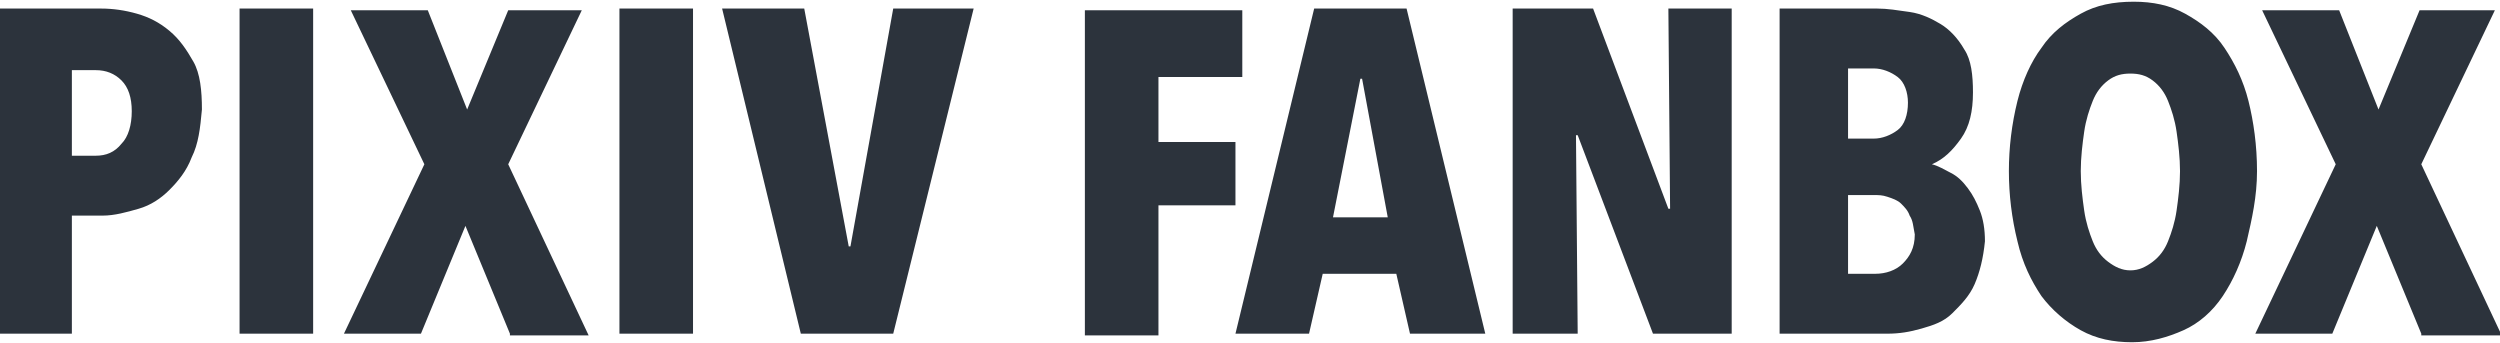
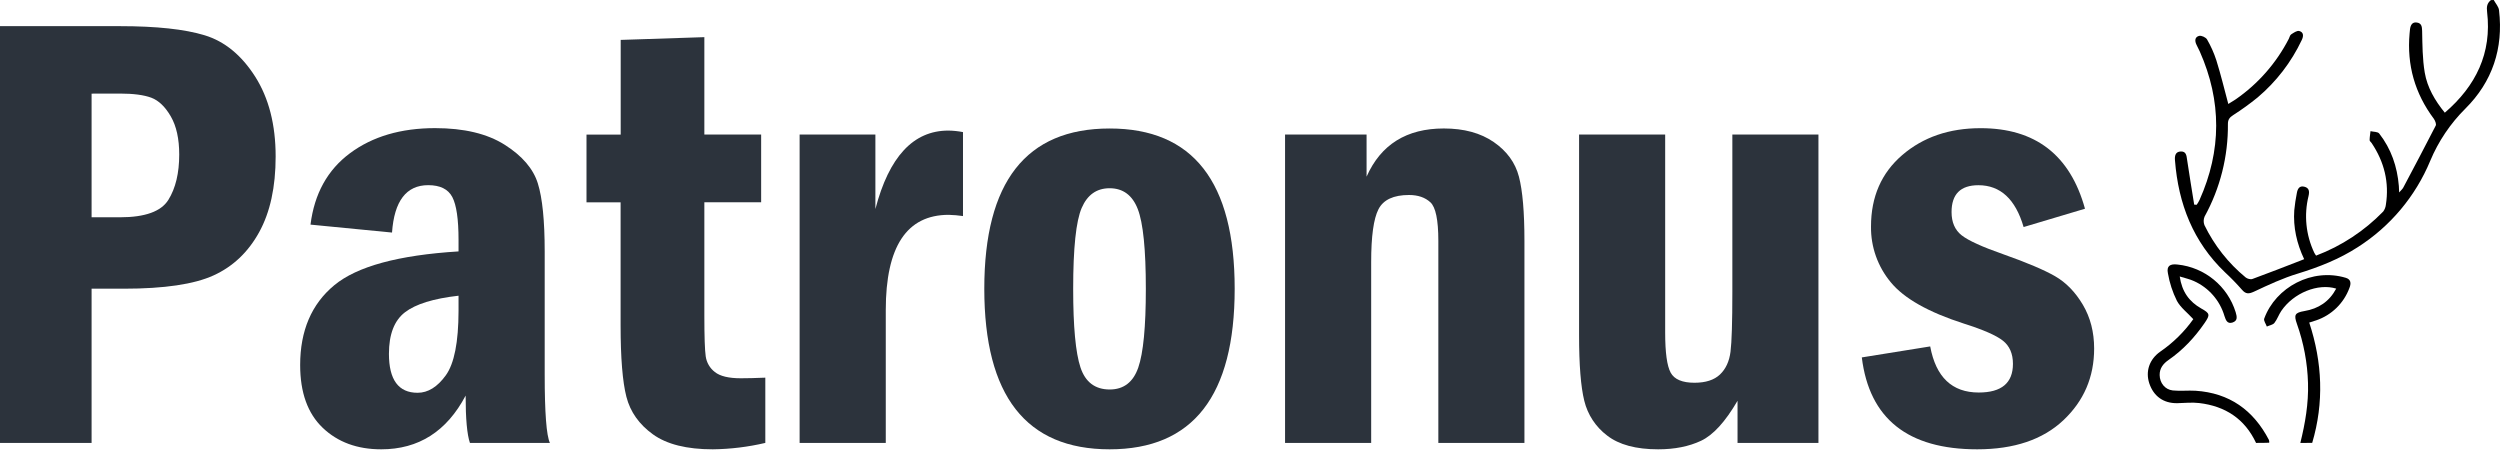
- <svg xmlns="http://www.w3.org/2000/svg" viewBox="10 55 146.1 20">
-   <path fill="#2C333C" d="M21.2 64.2c-.3.8-.8 1.4-1.3 1.9s-1.1.9-1.8 1.1c-.7.2-1.4.4-2.1.4h-1.8v6.9H10v-19h5.9c.7 0 1.4.1 2.1.3.7.2 1.3.5 1.9 1 .6.5 1 1.1 1.4 1.8s.5 1.7.5 2.8c-.1 1.1-.2 2-.6 2.8zm-4.1-4.5c-.4-.4-.9-.6-1.5-.6h-1.4v5h1.4c.6 0 1.1-.2 1.5-.7.4-.4.6-1.1.6-1.9 0-.8-.2-1.4-.6-1.8zM24 74.5v-19h4.3v19H24zm15.8 0l-2.6-6.3-2.6 6.3h-4.5l4.7-9.9-4.3-9H35l2.3 5.8 2.4-5.8H44l-4.3 9 4.7 10h-4.6zm6.4 0v-19h4.3v19h-4.3zm16 0h-5.4l-4.6-19H57l2.6 13.9h.1l2.5-13.9h4.7l-4.7 19zm15.5-15.1v3.9h4.5V67h-4.5v7.6h-4.3v-19h9.2v3.9h-4.9zm14.7 15.1l-.8-3.5h-4.3l-.8 3.5h-4.3l4.6-19h5.4l4.6 19h-4.4zm-2.8-14.9h-.1l-1.6 8.1h3.2l-1.5-8.1zm17 14.9l-4.4-11.6h-.1l.1 11.6h-3.8v-19h4.7l4.4 11.7h.1l-.1-11.7h3.7v19h-4.6zm18.8-2.9c-.3.7-.8 1.2-1.3 1.7s-1.1.7-1.8.9-1.3.3-2 .3H114v-19h5.7c.6 0 1.2.1 1.9.2s1.3.4 1.8.7c.5.3 1 .8 1.4 1.5.4.6.5 1.5.5 2.5 0 1.1-.2 2-.7 2.7-.5.7-1 1.2-1.7 1.5.4.1.7.3 1.1.5s.7.5 1 .9.5.8.7 1.3c.2.5.3 1.1.3 1.8-.1 1-.3 1.8-.6 2.5zm-4.5-12.1c-.4-.3-.9-.5-1.4-.5H118v4.1h1.5c.5 0 1-.2 1.4-.5.4-.3.6-.9.6-1.6 0-.6-.2-1.2-.6-1.5zm.7 8.1c-.1-.3-.3-.5-.5-.7s-.5-.3-.8-.4c-.3-.1-.5-.1-.8-.1H118V71h1.6c.6 0 1.2-.2 1.6-.6s.7-.9.7-1.7c-.1-.5-.1-.8-.3-1.1zm19.7 1.5c-.3 1.2-.8 2.3-1.4 3.2-.6.9-1.4 1.6-2.3 2s-1.9.7-3 .7-2.1-.2-3-.7c-.9-.5-1.7-1.2-2.3-2-.6-.9-1.1-1.9-1.4-3.2a17.045 17.045 0 010-8.2c.3-1.2.8-2.3 1.4-3.1.6-.9 1.4-1.5 2.3-2 .9-.5 1.9-.7 3.1-.7 1.1 0 2.1.2 3 .7s1.7 1.1 2.3 2c.6.9 1.1 1.9 1.4 3.1.3 1.2.5 2.6.5 4.1s-.3 2.8-.6 4.1zm-4.1-6.4c-.1-.7-.3-1.3-.5-1.8s-.5-.9-.9-1.2c-.4-.3-.8-.4-1.3-.4s-.9.1-1.3.4c-.4.3-.7.7-.9 1.2-.2.5-.4 1.1-.5 1.8-.1.7-.2 1.5-.2 2.3s.1 1.6.2 2.3c.1.7.3 1.3.5 1.8s.5.9.9 1.2c.4.3.8.5 1.3.5s.9-.2 1.3-.5.7-.7.9-1.2c.2-.5.4-1.1.5-1.8.1-.7.2-1.5.2-2.3s-.1-1.6-.2-2.3zm14.3 11.8l-2.6-6.3-2.6 6.3h-4.5l4.7-9.9-4.3-9h4.5l2.3 5.8 2.4-5.8h4.4l-4.3 9 4.7 10h-4.7z" />
+ <svg xmlns="http://www.w3.org/2000/svg" viewBox="0 0 1919.14 344.92">
+   <defs>
+     <style>.cls-1{fill:#2c333c;}</style>
+   </defs>
+   <g id="图层_2" data-name="图层 2">
+     <g id="图层_1-2" data-name="图层 1">
+       <path class="cls-1" d="M0,20.08H92.11q42,0,65,7t38.79,31.76q15.7,24.73,15.7,61.29,0,35.16-12.66,58.13t-35,33.16q-22.38,10.2-68.79,10.2H70.31V340H0Zm70.31,51.8V166.8h21.8q28.83,0,37.15-13.39t8.32-34.77q0-18.09-6.45-29.25T116.13,75q-8.56-3.17-24-3.17Z" />
+       <path class="cls-1" d="M300.94,178.52l-62.58-6.09q4.45-35.62,30.35-54.84T334,98.36q33.28,0,53.44,12.77t25.43,29.65q5.27,16.88,5.27,52.27V287.5q0,44.07,4,52.5h-61.4q-3.3-9.61-3.29-36.33-21.76,41.25-64.8,41.25-27.61,0-44.92-16.52t-17.31-48.16q0-39.61,26.2-61.29T352,193v-8.91q0-23.67-4.78-32.81t-18.55-9.14Q303.5,142.19,300.94,178.52ZM352,227q-28.83,3.27-41.13,12.73t-12.3,31.89q0,29.9,22,29.9,12,0,21.68-13.43T352,238.71Z" />
+       <path class="cls-1" d="M476.48,30.63l64.22-2.11v74.77H584.3v52H540.7v87q0,24.14,1.05,31.29a18.37,18.37,0,0,0,7,12q6,4.81,20,4.8,7.5,0,18.75-.47V340a186.14,186.14,0,0,1-40.31,4.92q-30,0-45.94-11.48t-20.39-28.83q-4.45-17.34-4.45-55.08V155.31H450.23v-52h26.25Z" />
+       <path class="cls-1" d="M613.83,103.28H672v57.19q15.7-60.23,56-60.23a62.66,62.66,0,0,1,11.25,1.17v64.45a94.13,94.13,0,0,0-11-.94q-48.28,0-48.28,73.13V340H613.83Z" />
+       <path class="cls-1" d="M947.81,221.64q0,123.28-96,123.28-96.21,0-96.21-123.28,0-123,96.21-123Q947.81,98.59,947.81,221.64Zm-68.2.12q0-45.3-6.19-61.26t-21.59-16q-14.94,0-21.47,15.14t-6.53,62.08q0,43.43,5.6,60.33T851.84,299q16.1,0,21.94-16.78T879.61,221.76Z" />
+       <path class="cls-1" d="M986.48,103.28h62.58v32.34q16.4-37,59.3-37,23.2,0,38.32,10.43t19.34,26.6q4.22,16.17,4.22,49.22V340h-66.09V184.84q0-23.91-6.09-29.53t-16.41-5.62q-17.81,0-23.44,10.9t-5.62,40.66V340H986.48Z" />
+       <path class="cls-1" d="M1212.19,103.28h66.09V255.34q0,23,4.22,30.74t18.28,7.74q12.89,0,19.57-6.34t8.09-17.48q1.41-11.15,1.41-45.87V103.28h66.09V340h-62.11V307.66q-14.06,24.14-28,30.7t-32.93,6.56q-25.55,0-39.14-10.55a47.37,47.37,0,0,1-17.58-26.72q-4-16.17-4-50.39Z" />
+       <path class="cls-1" d="M1600.55,160.23l-47.11,14.06q-9.38-32.11-34.69-32.11-20.63,0-20.62,20.63,0,11.72,7.73,17.81t31.88,14.53q27.19,9.61,39.84,16.88t21.33,21.91q8.67,14.65,8.67,33.63,0,32.82-23.67,55.08t-66.09,22.27q-79.92,0-88.59-70.55l52.5-8.44q6.56,35.39,37.27,35.39,26.25,0,26.25-22,0-11.72-7.73-17.81t-30-13.12q-40.78-13.12-56-31.64a65.5,65.5,0,0,1-15.23-42.89q0-34.22,24-54.84t60.12-20.62Q1583.44,98.36,1600.55,160.23Z" />
+       <path d="M1914.33,0c1.47,2.72,3.85,5.21,4.08,8,3.4,29.13-5.1,54.74-25.84,75.37a123.91,123.91,0,0,0-27,40.12,144,144,0,0,1-55.53,66.19c-14.17,9.18-29.69,15.3-45.9,20.29-11.67,3.51-22.78,8.73-33.89,13.94-4,1.81-6.23,1.93-9.18-1.47a181.44,181.44,0,0,0-13-13.37c-24.48-23.35-35.81-52.59-38.42-85.79-.34-3.51.23-6.91,4.53-7,4-.11,4.31,3.06,4.76,6.35,1.7,11.56,3.63,23,5.44,34.45a11,11,0,0,1,1.93.11,27.84,27.84,0,0,0,2.15-3.63q25.5-57,.23-114c-.79-1.7-1.59-3.4-2.49-5.1-1.47-2.95-1.47-6,1.93-6.91,1.81-.45,5.21,1.13,6.12,2.72a84,84,0,0,1,7.14,16c3.4,10.88,6.12,22.1,9.18,33.55,1.7-1.13,3.74-2.27,5.78-3.63A127.22,127.22,0,0,0,1757,29.81c.57-1.13.91-2.83,1.81-3.4,1.93-1.25,4.42-3.06,6.23-2.61,3.4.91,3.4,3.85,1.93,6.91a130.63,130.63,0,0,1-33.89,44.09,203.58,203.58,0,0,1-18.81,13.6c-2.61,1.7-4,3.29-4,6.69a144.67,144.67,0,0,1-17.91,71.17,8.78,8.78,0,0,0-.11,6.57A119.79,119.79,0,0,0,1723.93,213c1.25,1,3.74,1.7,5.21,1.13,12.35-4.53,24.59-9.29,36.83-14.05.79-.34,1.7-.68,2.83-1.13-5.67-12-8.5-24.48-7.59-37.51a131.21,131.21,0,0,1,2-13.37c.57-3.17,2-5.67,5.67-4.76,3.85.91,4.08,3.74,3.29,7.14a65.14,65.14,0,0,0,4.42,43.63c.34.68.79,1.25,1.36,2.15a141.9,141.9,0,0,0,51.57-33.89,10.79,10.79,0,0,0,2-5.1c2.72-17.23-1.25-33-10.88-47.37-.57-.79-1.59-1.59-1.59-2.27,0-2.27.45-4.65.68-6.91,2.27.57,5.55.34,6.69,1.81,9.18,11.79,13.83,25.39,15.07,40.23.11,1.36.11,2.61.23,5,1.47-1.7,2.49-2.49,3.17-3.74,8.39-15.87,16.77-31.62,24.93-47.6.57-1.13-.45-3.74-1.47-5.21Q1846.5,62,1849.73,25.73l.34-3.4c.45-3.17,1.81-5.67,5.44-5,3.4.57,3.74,3.06,3.85,6.35.23,10.65.23,21.53,2,32,1.93,11.45,7.82,21.53,15.41,30.83C1900.62,66,1913,40.8,1909.23,9.07c-.45-3.74-.11-6.57,2.95-9A12.35,12.35,0,0,1,1914.33,0Z" />
+       <path d="M1731.87,340c-8.73-18.59-23.69-28.22-43.63-30.6-5.55-.68-11.33,0-17,.11-10.43.11-18-5.33-21.31-15.19-3.06-9.18,0-18.47,8.39-24.37A102.13,102.13,0,0,0,1683.7,245c-4.42-4.87-9.75-8.84-12.58-14.05a76.21,76.21,0,0,1-6.91-21.19c-1.13-5.55,1.59-7.37,7.37-6.69a52.38,52.38,0,0,1,44.65,36.61c1,3.4,1.7,6.57-2.49,7.93-4,1.25-5.1-1.93-6.12-5a42.57,42.57,0,0,0-23.46-26.86c-3.17-1.47-6.57-2.15-10.88-3.51,1.7,11.79,7.37,19.38,16.55,24.59,6.69,3.74,6.91,4.76,2.49,11.22-7.59,11-16.55,20.63-27.54,28.22-4.08,2.83-7,6.35-6.91,11.67.11,6,4,11.11,10.09,11.79,5.78.57,11.67-.11,17.45.23,26,1.7,44.43,14.85,56.33,37.74a4.53,4.53,0,0,1,.23,2.15C1738.67,340,1735.27,340,1731.87,340Z" />
+       <path d="M1765.87,340c3.74-15.07,6.35-30.26,5.89-45.9a148,148,0,0,0-8.5-45.45c-2.49-7-1.59-8.61,5.67-9.86,10.88-1.81,19.15-7.25,24.48-17.23-13.94-4.31-32.75,3.29-42.16,17.11-2,2.95-3.17,6.57-5.33,9.29-1.25,1.47-3.85,1.81-5.78,2.72-.68-2-2.61-4.53-2-6.12,8.84-24.14,36.83-39.1,62.67-31.28,4.08,1.25,4.08,4.42,2.72,7.82a41.32,41.32,0,0,1-25.5,24.82c-1.59.57-3.17,1-5.33,1.7,10.09,30.6,11.45,61.43,2.27,92.37Z" />
+     </g>
+   </g>
</svg>
